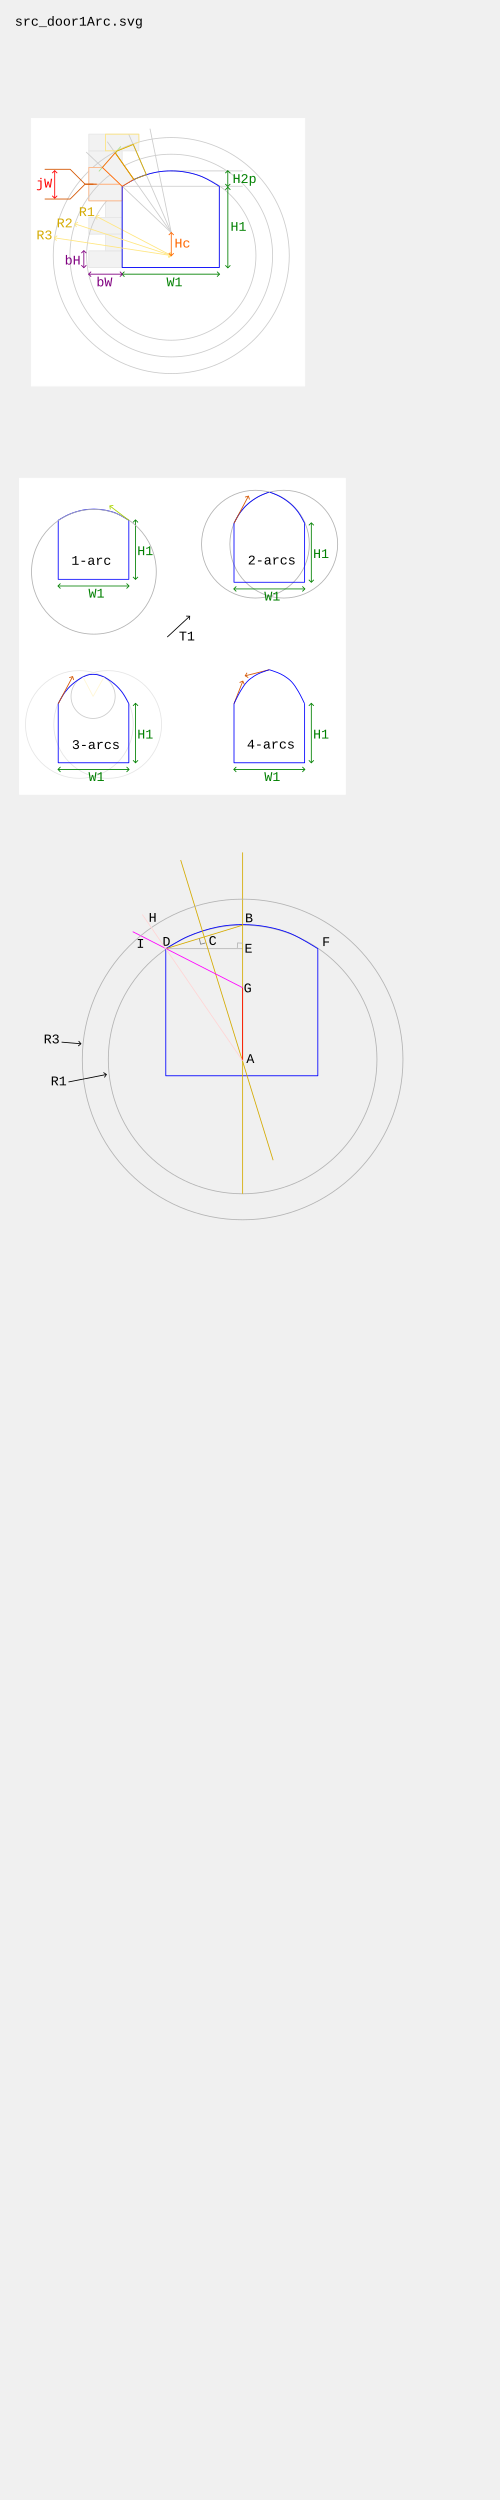
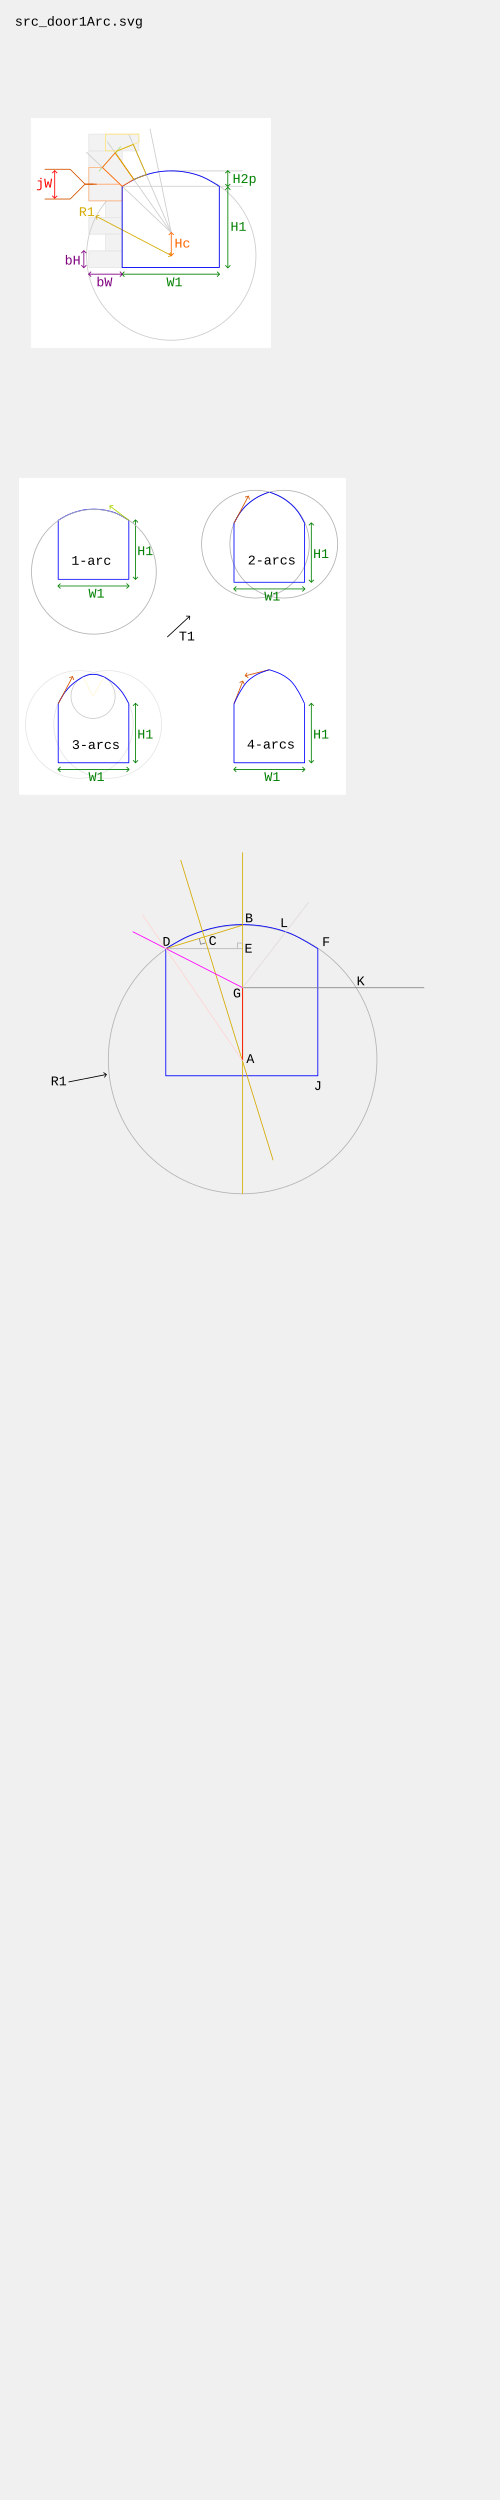
<svg xmlns="http://www.w3.org/2000/svg" width="600" height="3000" viewBox="0 0 158.75 793.75" version="1.1" id="svg1">
  <defs id="defs1">
+     <rect x="224.788" y="1371.253" width="36.038" height="31.083" id="rect29" />
+     <rect x="216.229" y="1327.107" width="36.489" height="28.38" id="rect28" />
+     <rect x="361.733" y="1313.142" width="38.402" height="30.182" id="rect27" />
    <rect x="438.305" y="272.029" width="58.611" height="49.054" id="rect39" />
    <rect x="433.846" y="1483.739" width="37.587" height="37.587" id="rect59" />
    <rect x="547.244" y="1476.731" width="37.587" height="47.78" id="rect58" />
    <rect x="43.958" y="1212.347" width="43.307" height="33.765" id="rect56" />
    <rect x="71.989" y="1154.373" width="43.47" height="31.352" id="rect55" />
    <rect x="55.409" y="1182.053" width="32.434" height="36.939" id="rect54" />
    <rect x="139.648" y="1440.627" width="97.303" height="81.086" id="rect53" />
    <rect x="92.375" y="1069.643" width="33.765" height="34.72" id="rect52" />
    <rect x="108.32" y="1051.486" width="23.872" height="27.713" id="rect49" />
    <rect x="143.978" y="1012.185" width="20.068" height="21.145" id="rect48" />
    <rect x="103.524" y="1012.185" width="25.954" height="23.693" id="rect47" />
    <rect x="151.623" y="1054.034" width="22.935" height="22.616" id="rect38" />
    <rect x="218.515" y="762.574" width="58.611" height="40.773" id="rect22" />
    <rect x="377.146" y="430.023" width="47.462" height="22.616" id="rect37" />
    <rect x="366.179" y="389.251" width="39.636" height="27.076" id="rect36" />
    <rect x="441.791" y="937.208" width="81.664" height="34.472" id="rect34" />
    <rect x="440.791" y="880.963" width="79.51" height="35.104" id="rect33" />
    <rect x="439.666" y="823.938" width="72.527" height="38.702" id="rect32" />
    <rect x="435.612" y="776.173" width="56.76" height="22.524" id="rect31" />
    <rect x="180.641" y="115.322" width="45.498" height="34.236" id="rect25" />
    <rect x="96.853" y="102.709" width="45.949" height="31.984" id="rect24" />
    <rect x="32.885" y="95.952" width="44.147" height="32.434" id="rect23" />
    <rect x="-57.655" y="234.761" width="50.01" height="44.276" id="rect21" />
    <rect x="-75.811" y="210.552" width="36.95" height="30.261" id="rect20" />
    <rect x="-18.475" y="278.4" width="43.321" height="43.002" id="rect19" />
    <rect x="157.038" y="338.285" width="33.446" height="19.749" id="rect18" />
    <marker style="overflow:visible" id="ArrowWide" refX="0" refY="0" orient="auto-start-reverse" markerWidth="1" markerHeight="1" viewBox="0 0 1 1" preserveAspectRatio="xMidYMid">
      <path style="fill:none;stroke:context-stroke;stroke-width:1;stroke-linecap:butt" d="M 3,-3 0,0 3,3" transform="rotate(180,0.125,0)" id="path1" />
    </marker>
    <rect x="19.112" y="26.757" width="198.766" height="56.062" id="rect1" />
    <marker style="overflow:visible" id="ArrowWide-7" refX="0" refY="0" orient="auto-start-reverse" markerWidth="1" markerHeight="1" viewBox="0 0 1 1" preserveAspectRatio="xMidYMid">
      <path style="fill:none;stroke:context-stroke;stroke-width:1;stroke-linecap:butt" d="M 3,-3 0,0 3,3" transform="rotate(180,0.125,0)" id="path1-5" />
    </marker>
    <marker style="overflow:visible" id="ArrowWide-8" refX="0" refY="0" orient="auto-start-reverse" markerWidth="1" markerHeight="1" viewBox="0 0 1 1" preserveAspectRatio="xMidYMid">
      <path style="fill:none;stroke:context-stroke;stroke-width:1;stroke-linecap:butt" d="M 3,-3 0,0 3,3" transform="rotate(180,0.125,0)" id="path1-4" />
    </marker>
    <marker style="overflow:visible" id="ArrowWide-8-2" refX="0" refY="0" orient="auto-start-reverse" markerWidth="1" markerHeight="1" viewBox="0 0 1 1" preserveAspectRatio="xMidYMid">
      <path style="fill:none;stroke:context-stroke;stroke-width:1;stroke-linecap:butt" d="M 3,-3 0,0 3,3" transform="rotate(180,0.125,0)" id="path1-4-0" />
    </marker>
    <marker style="overflow:visible" id="ArrowWide-8-2-4" refX="0" refY="0" orient="auto-start-reverse" markerWidth="1" markerHeight="1" viewBox="0 0 1 1" preserveAspectRatio="xMidYMid">
      <path style="fill:none;stroke:context-stroke;stroke-width:1;stroke-linecap:butt" d="M 3,-3 0,0 3,3" transform="rotate(180,0.125,0)" id="path1-4-0-7" />
    </marker>
    <marker style="overflow:visible" id="ArrowWide-2" refX="0" refY="0" orient="auto-start-reverse" markerWidth="1" markerHeight="1" viewBox="0 0 1 1" preserveAspectRatio="xMidYMid">
      <path style="fill:none;stroke:context-stroke;stroke-width:1;stroke-linecap:butt" d="M 3,-3 0,0 3,3" transform="rotate(180,0.125,0)" id="path1-54" />
    </marker>
    <rect x="157.038" y="338.285" width="33.446" height="19.749" id="rect18-7" />
    <rect x="-18.475" y="278.4" width="43.321" height="43.002" id="rect19-8" />
    <marker style="overflow:visible" id="ArrowWide-6" refX="0" refY="0" orient="auto-start-reverse" markerWidth="1" markerHeight="1" viewBox="0 0 1 1" preserveAspectRatio="xMidYMid">
      <path style="fill:none;stroke:context-stroke;stroke-width:1;stroke-linecap:butt" d="M 3,-3 0,0 3,3" transform="rotate(180,0.125,0)" id="path1-8" />
    </marker>
    <rect x="-18.475" y="278.4" width="43.321" height="43.002" id="rect19-8-8" />
    <marker style="overflow:visible" id="ArrowWide-6-9" refX="0" refY="0" orient="auto-start-reverse" markerWidth="1" markerHeight="1" viewBox="0 0 1 1" preserveAspectRatio="xMidYMid">
      <path style="fill:none;stroke:context-stroke;stroke-width:1;stroke-linecap:butt" d="M 3,-3 0,0 3,3" transform="rotate(180,0.125,0)" id="path1-8-2" />
    </marker>
    <marker style="overflow:visible" id="ArrowWide-2-6" refX="0" refY="0" orient="auto-start-reverse" markerWidth="1" markerHeight="1" viewBox="0 0 1 1" preserveAspectRatio="xMidYMid">
      <path style="fill:none;stroke:context-stroke;stroke-width:1;stroke-linecap:butt" d="M 3,-3 0,0 3,3" transform="rotate(180,0.125,0)" id="path1-54-4" />
    </marker>
    <rect x="157.038" y="338.285" width="33.446" height="19.749" id="rect18-7-5" />
    <rect x="-18.475" y="278.4" width="43.321" height="43.002" id="rect19-8-2" />
    <marker style="overflow:visible" id="ArrowWide-6-6" refX="0" refY="0" orient="auto-start-reverse" markerWidth="1" markerHeight="1" viewBox="0 0 1 1" preserveAspectRatio="xMidYMid">
      <path style="fill:none;stroke:context-stroke;stroke-width:1;stroke-linecap:butt" d="M 3,-3 0,0 3,3" transform="rotate(180,0.125,0)" id="path1-8-1" />
    </marker>
    <marker style="overflow:visible" id="ArrowWide-2-61" refX="0" refY="0" orient="auto-start-reverse" markerWidth="1" markerHeight="1" viewBox="0 0 1 1" preserveAspectRatio="xMidYMid">
      <path style="fill:none;stroke:context-stroke;stroke-width:1;stroke-linecap:butt" d="M 3,-3 0,0 3,3" transform="rotate(180,0.125,0)" id="path1-54-5" />
    </marker>
    <rect x="157.038" y="338.285" width="33.446" height="19.749" id="rect18-7-4" />
    <rect x="-18.475" y="278.4" width="43.321" height="43.002" id="rect19-8-7" />
    <marker style="overflow:visible" id="ArrowWide-6-7" refX="0" refY="0" orient="auto-start-reverse" markerWidth="1" markerHeight="1" viewBox="0 0 1 1" preserveAspectRatio="xMidYMid">
      <path style="fill:none;stroke:context-stroke;stroke-width:1;stroke-linecap:butt" d="M 3,-3 0,0 3,3" transform="rotate(180,0.125,0)" id="path1-8-6" />
    </marker>
    <marker style="overflow:visible" id="ArrowWide-2-3" refX="0" refY="0" orient="auto-start-reverse" markerWidth="1" markerHeight="1" viewBox="0 0 1 1" preserveAspectRatio="xMidYMid">
      <path style="fill:none;stroke:context-stroke;stroke-width:1;stroke-linecap:butt" d="M 3,-3 0,0 3,3" transform="rotate(180,0.125,0)" id="path1-54-6" />
    </marker>
    <rect x="157.038" y="338.285" width="33.446" height="19.749" id="rect18-7-6" />
  </defs>
  <g id="layer1">
    <path style="fill:none;stroke:#b3b3b3;stroke-width:0.265;stroke-linejoin:round" d="M 52.636,301.203 H 77.035" id="path51" />
    <rect style="fill:#ffffff;stroke:#ffffff;stroke-width:0.265;stroke-linejoin:round" id="rect35" width="103.456" height="100.357" x="6.198" y="151.847" />
    <circle style="fill:none;stroke:#e6e6e6;stroke-width:0.265;stroke-linejoin:round" id="path19-1" cx="34.19" cy="230.019" r="17.109" />
    <circle style="fill:none;stroke:#e6e6e6;stroke-width:0.265;stroke-linejoin:round" id="path19-6-2" cx="25.194" cy="230.019" r="17.109" />
    <circle style="fill:none;stroke:#cccccc;stroke-width:0.265;stroke-linejoin:round" id="path25" cx="29.559" cy="221.1" r="7.008" />
-     <rect style="fill:#ffffff;stroke:#ffffff;stroke-width:0.265;stroke-linejoin:round" id="rect26" width="86.808" height="84.953" x="9.945" y="37.589" />
+     <rect style="fill:#ffffff;stroke:#ffffff;stroke-width:0.265;stroke-linejoin:round" id="rect26" width="75.961" height="72.8" x="9.945" y="37.589" />
    <rect style="fill:#f2f2f2;stroke:#e6e6e6;stroke-width:0.265;stroke-linejoin:round" id="rect13-2-8-6" width="10.583" height="5.292" x="33.494" y="42.6" />
    <rect style="fill:#f2f2f2;stroke:#e6e6e6;stroke-width:0.265;stroke-linejoin:round" id="rect13-2-8" width="10.583" height="5.292" x="28.203" y="47.891" />
    <rect style="fill:#f2f2f2;stroke:#e6e6e6;stroke-width:0.265;stroke-linejoin:round" id="rect13-2-2-9" width="10.583" height="5.292" x="28.203" y="53.183" />
    <rect style="fill:#f2f2f2;stroke:#e6e6e6;stroke-width:0.265;stroke-linejoin:round" id="rect13-3-7" width="5.292" height="5.292" x="33.494" y="63.766" />
    <rect style="fill:#f2f2f2;stroke:#e6e6e6;stroke-width:0.265;stroke-linejoin:round" id="rect13-2-2" width="10.583" height="5.292" x="28.203" y="58.475" />
    <rect style="fill:#f2f2f2;stroke:#e6e6e6;stroke-width:0.265;stroke-linejoin:round" id="rect13-2" width="10.583" height="5.292" x="28.203" y="69.058" />
    <rect style="fill:#f2f2f2;stroke:#e6e6e6;stroke-width:0.265;stroke-linejoin:round" id="rect13" width="10.583" height="5.292" x="28.203" y="79.641" />
    <rect style="fill:#f2f2f2;stroke:#e6e6e6;stroke-width:0.265;stroke-linejoin:round" id="rect13-3" width="5.292" height="5.292" x="33.494" y="74.35" />
    <path style="fill:#cccccc;stroke:#cccccc;stroke-width:0.265;stroke-linejoin:round" d="M 54.378,54.255 H 77.049" id="path5" />
    <text xml:space="preserve" transform="matrix(0.2645833,0,0,0.2645833,-0.3371169,-2.696935)" id="text1" style="font-size:16px;line-height:normal;font-family:'Liberation Mono';-inkscape-font-specification:'Liberation Mono';text-decoration-color:#000000;white-space:pre;shape-inside:url(#rect1);display:inline;fill:#000000;stroke-width:1;-inkscape-stroke:none;stop-color:#000000">
-       <tspan x="19.111" y="40.994" id="tspan35">src_door1Arc.svg</tspan>
+       <tspan x="19.111" y="40.994" id="tspan1">src_door1Arc.svg</tspan>
    </text>
    <rect style="fill:#ffffff;stroke:#cccccc;stroke-width:0.265;stroke-linejoin:round" id="rect2" width="30.846" height="25.789" x="38.786" y="59.144" />
    <circle style="fill:none;stroke:#cccccc;stroke-width:0.265;stroke-linejoin:round" id="path2" cx="54.378" cy="81.14" r="26.885" />
    <path style="fill:none;stroke:#008000;stroke-width:0.265;stroke-linejoin:round;marker-start:url(#ArrowWide);marker-end:url(#ArrowWide)" d="M 38.786,87.05 H 69.632" id="path4" />
    <path style="fill:#cccccc;stroke:#cccccc;stroke-width:0.265;stroke-linejoin:round" d="m 68.929,59.144 h 8.12" id="path7" />
-     <path style="fill:#cccccc;stroke:#ffe680;stroke-width:0.265;stroke-linejoin:round;marker-start:url(#ArrowWide);marker-end:url(#ArrowWide)" d="M 54.378,81.14 30.555,68.678" id="path8" />
+     <path style="fill:#cccccc;stroke:#d4aa00;stroke-width:0.265;stroke-linejoin:round;marker-start:url(#ArrowWide);marker-end:url(#ArrowWide)" d="M 54.378,81.14 30.555,68.678" id="path8" />
    <path style="fill:#cccccc;stroke:#cccccc;stroke-width:0.265;stroke-linejoin:round" d="M 54.378,73.892 27.36,48.272" id="path10" />
    <path style="fill:#cccccc;stroke:#cccccc;stroke-width:0.265;stroke-linejoin:round" d="M 54.378,73.892 34.066,44.985" id="path11" />
    <path style="fill:#cccccc;stroke:#cccccc;stroke-width:0.265;stroke-linejoin:round" d="M 54.378,73.892 40.869,42.625" id="path12" />
-     <circle style="fill:none;stroke:#cccccc;stroke-width:0.265;stroke-linejoin:round" id="path2-2" cx="54.378" cy="81.14" r="37.468" />
    <path style="fill:#cccccc;stroke:#cccccc;stroke-width:0.265;stroke-linejoin:round" d="M 54.378,73.892 47.623,40.855" id="path13" />
    <path style="fill:#f2f2f2;stroke:#ffb380;stroke-width:0.265;stroke-linejoin:round" d="M 28.203,63.766 H 38.786 V 59.144 L 38.164,58.475 H 28.203 Z" id="path14" />
    <path style="fill:none;stroke:#0000ff;stroke-width:0.265;stroke-linejoin:round" d="M 38.786,84.933 V 59.144 c 0,0 2.899,-1.803 4.46,-2.476 1.97,-0.849 4.033,-1.518 6.136,-1.944 1.639,-0.333 3.323,-0.468 4.995,-0.468 1.669,-1.45e-4 3.346,0.157 4.986,0.466 1.633,0.308 3.257,0.737 4.791,1.375 1.93,0.801 5.477,3.047 5.477,3.047 v 25.789 z" id="path3" />
    <path style="fill:#f2f2f2;stroke:#ffb380;stroke-width:0.265;stroke-linejoin:round" d="m 28.203,58.475 h 9.962 l -5.645,-5.311 -4.316,0.019 z" id="path15" />
-     <circle style="fill:none;stroke:#cccccc;stroke-width:0.265;stroke-linejoin:round" id="path2-2-1" cx="54.378" cy="81.14" r="32.177" />
    <path style="fill:#cccccc;stroke:#008000;stroke-width:0.265;stroke-linejoin:round;marker-start:url(#ArrowWide);marker-end:url(#ArrowWide)" d="M 72.343,59.522 V 84.976" id="path6" />
-     <path style="fill:#f2f2f2;stroke:#ffe680;stroke-width:0.265;stroke-linejoin:round;marker-start:url(#ArrowWide);marker-end:url(#ArrowWide)" d="M 54.378,81.14 23.81,71.093" id="path17" />
-     <path style="fill:#f2f2f2;stroke:#ffe680;stroke-width:0.265;stroke-linejoin:round;marker-start:url(#ArrowWide);marker-end:url(#ArrowWide)" d="M 54.378,81.14 17.334,75.513" id="path18" />
    <path style="fill:#ff6600;stroke:#ff6600;stroke-width:0.265;stroke-linejoin:round;marker-start:url(#ArrowWide);marker-end:url(#ArrowWide)" d="M 54.378,81.14 V 73.892" id="path9" />
    <text xml:space="preserve" transform="matrix(0.2645833,0,0,0.2645833,11.31096,-2.380268)" id="text18" style="font-size:16px;line-height:normal;font-family:'Liberation Mono';-inkscape-font-specification:'Liberation Mono';text-decoration-color:#000000;white-space:pre;shape-inside:url(#rect18);display:inline;fill:#008000;stroke-width:1;-inkscape-stroke:none;stop-color:#000000">
-       <tspan x="157.039" y="352.522" id="tspan36">W1</tspan>
+       <tspan x="157.039" y="352.522" id="tspan2">W1</tspan>
    </text>
    <text xml:space="preserve" transform="matrix(0.2645833,0,0,0.2645833,78.06011,-4.140446)" id="text19" style="font-size:16px;line-height:normal;font-family:'Liberation Mono';-inkscape-font-specification:'Liberation Mono';text-decoration-color:#000000;white-space:pre;shape-inside:url(#rect19);display:inline;fill:#008000;stroke-width:1;-inkscape-stroke:none;stop-color:#000000">
-       <tspan x="-18.475" y="292.637" id="tspan37">H1</tspan>
+       <tspan x="-18.475" y="292.637" id="tspan3">H1</tspan>
    </text>
    <path style="fill:#cccccc;stroke:#008000;stroke-width:0.265;stroke-linejoin:round;marker-start:url(#ArrowWide-6);marker-end:url(#ArrowWide-6)" d="m 43.017,165.131 v 18.755" id="path6-3" />
    <text xml:space="preserve" transform="matrix(0.2645833,0,0,0.2645833,-13.45247,96.46131)" id="text18-1" style="font-size:16px;line-height:normal;font-family:'Liberation Mono';-inkscape-font-specification:'Liberation Mono';text-decoration-color:#000000;white-space:pre;shape-inside:url(#rect18-7);display:inline;fill:#008000;stroke-width:1;-inkscape-stroke:none;stop-color:#000000">
-       <tspan x="157.039" y="352.522" id="tspan38">W1</tspan>
+       <tspan x="157.039" y="352.522" id="tspan4">W1</tspan>
    </text>
    <text xml:space="preserve" transform="matrix(0.2645833,0,0,0.2645833,48.45795,98.81856)" id="text19-9" style="font-size:16px;line-height:normal;font-family:'Liberation Mono';-inkscape-font-specification:'Liberation Mono';text-decoration-color:#000000;white-space:pre;shape-inside:url(#rect19-8);display:inline;fill:#008000;stroke-width:1;-inkscape-stroke:none;stop-color:#000000">
-       <tspan x="-18.475" y="292.637" id="tspan40">H1</tspan>
+       <tspan x="-18.475" y="292.637" id="tspan5">H1</tspan>
    </text>
    <text xml:space="preserve" transform="matrix(0.2645833,0,0,0.2645833,93.89903,-1.368917)" id="text20" style="font-size:16px;line-height:normal;font-family:'Liberation Mono';-inkscape-font-specification:'Liberation Mono';text-decoration-color:#000000;white-space:pre;shape-inside:url(#rect20);display:inline;fill:#008000;stroke-width:1;-inkscape-stroke:none;stop-color:#000000">
-       <tspan x="-75.811" y="224.789" id="tspan41">H2p</tspan>
+       <tspan x="-75.811" y="224.789" id="tspan6">H2p</tspan>
    </text>
    <path style="fill:#cccccc;stroke:#008000;stroke-width:0.265;stroke-linejoin:round;marker-start:url(#ArrowWide-7);marker-end:url(#ArrowWide-7)" d="m 72.324,54.255 v 4.888" id="path6-6" />
    <text xml:space="preserve" transform="matrix(0.2645833,0,0,0.2645833,70.64354,12.70571)" id="text21" style="font-size:16px;line-height:normal;font-family:'Liberation Mono';-inkscape-font-specification:'Liberation Mono';text-decoration-color:#000000;white-space:pre;shape-inside:url(#rect21);display:inline;fill:#ff6600;stroke-width:1;-inkscape-stroke:none;stop-color:#000000">
-       <tspan x="-57.654" y="248.998" id="tspan42">Hc</tspan>
+       <tspan x="-57.654" y="248.998" id="tspan7">Hc</tspan>
    </text>
    <path style="fill:#ff6600;stroke:#aade87;stroke-width:0.265;stroke-linejoin:round" d="m 31.387,54.415 6.992,-7.932" id="path21" />
    <path style="fill:#f2f2f2;stroke:#ff6600;stroke-width:0.265;stroke-linejoin:round" d="m 32.519,53.164 6.267,5.98 3.681,-2.201 -5.905,-8.409 z" id="path16" />
    <rect style="fill:#f2f2f2;stroke:#e6e6e6;stroke-width:0.265;stroke-linejoin:round" id="rect13-3-3" width="5.292" height="5.292" x="28.203" y="42.6" />
    <path style="fill:none;stroke:#ffe680;stroke-width:0.265;stroke-linejoin:round" d="m 33.494,42.6 v 5.292 h 3.693 l 6.943,-2.778 -0.052,-2.513 z" id="path22" />
    <path style="fill:none;stroke:#d4aa00;stroke-width:0.265;stroke-linejoin:round" d="m 42.312,45.858 -5.155,2.086 -0.507,0.626 5.84,8.403 3.993,-1.52 z" id="path23" />
    <text xml:space="preserve" transform="matrix(0.2645833,0,0,0.2645833,16.32887,39.4515)" id="text23" style="font-size:16px;line-height:normal;font-family:'Liberation Mono';-inkscape-font-specification:'Liberation Mono';text-decoration-color:#000000;white-space:pre;shape-inside:url(#rect23);display:inline;fill:#d4aa00;stroke-width:1;-inkscape-stroke:none;stop-color:#000000">
-       <tspan x="32.885" y="110.188" id="tspan43">R1</tspan>
-     </text>
-     <text xml:space="preserve" transform="matrix(0.2645833,0,0,0.2645833,-7.628085,41.23933)" id="text24" style="font-size:16px;line-height:normal;font-family:'Liberation Mono';-inkscape-font-specification:'Liberation Mono';text-decoration-color:#000000;white-space:pre;shape-inside:url(#rect24);display:inline;fill:#d4aa00;stroke-width:1;-inkscape-stroke:none;stop-color:#000000">
-       <tspan x="96.854" y="116.945" id="tspan44">R2</tspan>
-     </text>
-     <text xml:space="preserve" transform="matrix(0.2645833,0,0,0.2645833,-36.2334,41.71609)" id="text25" style="font-size:16px;line-height:normal;font-family:'Liberation Mono';-inkscape-font-specification:'Liberation Mono';text-decoration-color:#000000;white-space:pre;shape-inside:url(#rect25);display:inline;fill:#d4aa00;stroke-width:1;-inkscape-stroke:none;stop-color:#000000">
-       <tspan x="180.641" y="129.559" id="tspan45">R3</tspan>
+       <tspan x="32.885" y="110.188" id="tspan8">R1</tspan>
    </text>
    <path style="fill:none;stroke:#0000ff;stroke-width:0.265;stroke-linejoin:round" d="m 18.483,183.94 v -18.743 c 0,0 2.107,-1.31 3.242,-1.799 1.432,-0.617 2.931,-1.103 4.459,-1.413 1.191,-0.242 2.415,-0.34 3.631,-0.34 1.213,-1.1e-4 2.432,0.114 3.624,0.339 1.187,0.224 2.367,0.536 3.482,0.999 1.402,0.582 3.981,2.215 3.981,2.215 v 18.743 z" id="path3-5" />
    <circle style="fill:none;stroke:#b3b3b3;stroke-width:0.265;stroke-linejoin:round" id="path19" cx="90.094" cy="172.772" r="17.109" />
    <circle style="fill:none;stroke:#b3b3b3;stroke-width:0.265;stroke-linejoin:round" id="path19-7" cx="29.814" cy="181.535" r="19.806" />
    <circle style="fill:none;stroke:#b3b3b3;stroke-width:0.265;stroke-linejoin:round" id="path19-6" cx="81.099" cy="172.772" r="17.109" />
    <path style="fill:none;stroke:#0000ff;stroke-width:0.265;stroke-linejoin:round" d="m 85.372,156.254 c 0,0 -2.204,0.806 -3.228,1.37 -1.216,0.67 -2.381,1.456 -3.426,2.371 -0.902,0.79 -1.713,1.693 -2.42,2.661 -0.788,1.078 -2.003,3.47 -2.003,3.47" id="path24" />
    <path style="fill:none;stroke:#0000ff;stroke-width:0.265;stroke-linejoin:round" d="m 85.636,156.254 c 0,0 2.204,0.806 3.228,1.37 1.216,0.67 2.381,1.456 3.426,2.371 0.902,0.79 1.713,1.693 2.42,2.661 0.788,1.078 2.003,3.47 2.003,3.47" id="path24-6" />
    <path style="fill:none;stroke:#0000ff;stroke-width:0.265;stroke-linejoin:round" d="m 96.713,166.124 v 18.743 H 74.295 v -18.743" id="path3-5-2" />
    <path style="fill:none;stroke:#0000ff;stroke-width:0.265;stroke-linejoin:round" d="m 26.331,214.933 c -1.216,0.67 -2.381,1.456 -3.426,2.371 -0.902,0.79 -1.713,1.693 -2.42,2.661 -0.788,1.078 -2.003,3.47 -2.003,3.47" id="path24-9" />
    <path style="fill:none;stroke:#0000ff;stroke-width:0.265;stroke-linejoin:round" d="m 33.052,214.933 c 0.284,0.156 0.565,0.319 0.842,0.488 0.911,0.556 1.782,1.181 2.583,1.883 0.902,0.79 1.713,1.693 2.42,2.661 0.788,1.078 2.003,3.47 2.003,3.47" id="path24-6-2" />
    <path style="fill:none;stroke:#0000ff;stroke-width:0.265;stroke-linejoin:round" d="m 40.901,223.434 v 18.743 h -22.418 v -18.743" id="path3-5-2-0" />
    <path style="fill:none;stroke:#0000ff;stroke-width:0.265;stroke-linejoin:round" d="m 26.331,214.933 c 0,0 1.246,-0.563 1.908,-0.715 0.431,-0.099 0.878,-0.128 1.32,-0.125 0.493,0.003 0.989,0.05 1.471,0.156 0.695,0.153 2.022,0.685 2.022,0.685" id="path26" />
    <path style="fill:none;stroke:#fff6d5;stroke-width:0.265;stroke-linejoin:round" d="m 26.331,214.933 3.228,6.167 3.493,-6.167" id="path27" />
    <path style="fill:none;stroke:#0000ff;stroke-width:0.265;stroke-linejoin:round" d="m 96.713,223.434 v 18.743 H 74.295 v -18.743" id="path3-5-2-9" />
    <path style="fill:none;stroke:#aad400;stroke-width:0.265;stroke-linejoin:round;marker-end:url(#ArrowWide)" d="m 40.901,165.197 -5.978,-4.531" id="path28" />
    <path style="fill:none;stroke:#d45500;stroke-width:0.265;stroke-linejoin:round;marker-end:url(#ArrowWide)" d="m 74.295,166.124 4.549,-8.557" id="path29" />
    <path style="fill:none;stroke:#d45500;stroke-width:0.265;stroke-linejoin:round;marker-end:url(#ArrowWide-8)" d="m 18.482,223.434 4.549,-8.557" id="path29-0" />
    <path style="fill:none;stroke:#d45500;stroke-width:0.265;stroke-linejoin:round;marker-end:url(#ArrowWide-8-2)" d="m 74.295,223.434 2.779,-7.124" id="path29-0-1" />
    <path style="fill:none;stroke:#d45500;stroke-width:0.265;stroke-linejoin:round;marker-end:url(#ArrowWide-8-2-4)" d="m 85.504,212.636 -7.583,1.915" id="path29-0-1-5" />
    <path style="fill:none;stroke:#0000ff;stroke-width:0.265;stroke-linejoin:round" d="m 74.295,223.434 c 0,0 1.229,-2.641 1.978,-3.887 0.655,-1.089 1.317,-2.196 2.191,-3.118 0.688,-0.726 1.515,-1.319 2.36,-1.854 0.637,-0.403 1.328,-0.718 2.023,-1.011 0.864,-0.365 2.657,-0.927 2.657,-0.927" id="path31" />
    <path style="fill:none;stroke:#0000ff;stroke-width:0.265;stroke-linejoin:round" d="m 96.713,223.434 c 0,0 -1.229,-2.641 -1.978,-3.887 -0.655,-1.089 -1.317,-2.196 -2.191,-3.118 -0.688,-0.726 -1.515,-1.319 -2.36,-1.854 -0.637,-0.403 -1.328,-0.718 -2.023,-1.011 -0.864,-0.365 -2.657,-0.927 -2.657,-0.927" id="path31-7" />
    <path style="fill:none;stroke:#008000;stroke-width:0.265;stroke-linejoin:round;marker-start:url(#ArrowWide-2);marker-end:url(#ArrowWide-2)" d="M 18.47,186.057 H 40.901" id="path4-4" />
    <path style="fill:#cccccc;stroke:#008000;stroke-width:0.265;stroke-linejoin:round;marker-start:url(#ArrowWide-6-9);marker-end:url(#ArrowWide-6-9)" d="m 98.843,166.058 v 18.755" id="path6-3-4" />
    <text xml:space="preserve" transform="matrix(0.2645833,0,0,0.2645833,42.37275,97.38837)" id="text18-1-8" style="font-size:16px;line-height:normal;font-family:'Liberation Mono';-inkscape-font-specification:'Liberation Mono';text-decoration-color:#000000;white-space:pre;shape-inside:url(#rect18-7-5);display:inline;fill:#008000;stroke-width:1;-inkscape-stroke:none;stop-color:#000000">
-       <tspan x="157.039" y="352.522" id="tspan46">W1</tspan>
+       <tspan x="157.039" y="352.522" id="tspan9">W1</tspan>
    </text>
    <text xml:space="preserve" transform="matrix(0.2645833,0,0,0.2645833,104.2832,99.74561)" id="text19-9-1" style="font-size:16px;line-height:normal;font-family:'Liberation Mono';-inkscape-font-specification:'Liberation Mono';text-decoration-color:#000000;white-space:pre;shape-inside:url(#rect19-8-8);display:inline;fill:#008000;stroke-width:1;-inkscape-stroke:none;stop-color:#000000">
-       <tspan x="-18.475" y="292.637" id="tspan47">H1</tspan>
+       <tspan x="-18.475" y="292.637" id="tspan10">H1</tspan>
    </text>
    <path style="fill:none;stroke:#008000;stroke-width:0.265;stroke-linejoin:round;marker-start:url(#ArrowWide-2-6);marker-end:url(#ArrowWide-2-6)" d="M 74.295,186.984 H 96.726" id="path4-4-2" />
    <path style="fill:#cccccc;stroke:#008000;stroke-width:0.265;stroke-linejoin:round;marker-start:url(#ArrowWide-6-6);marker-end:url(#ArrowWide-6-6)" d="m 43.03,223.368 v 18.755" id="path6-3-0" />
    <text xml:space="preserve" transform="matrix(0.2645833,0,0,0.2645833,-13.4395,154.6983)" id="text18-1-9" style="font-size:16px;line-height:normal;font-family:'Liberation Mono';-inkscape-font-specification:'Liberation Mono';text-decoration-color:#000000;white-space:pre;shape-inside:url(#rect18-7-4);display:inline;fill:#008000;stroke-width:1;-inkscape-stroke:none;stop-color:#000000">
-       <tspan x="157.039" y="352.522" id="tspan48">W1</tspan>
+       <tspan x="157.039" y="352.522" id="tspan11">W1</tspan>
    </text>
    <text xml:space="preserve" transform="matrix(0.2645833,0,0,0.2645833,48.47092,157.0555)" id="text19-9-7" style="font-size:16px;line-height:normal;font-family:'Liberation Mono';-inkscape-font-specification:'Liberation Mono';text-decoration-color:#000000;white-space:pre;shape-inside:url(#rect19-8-2);display:inline;fill:#008000;stroke-width:1;-inkscape-stroke:none;stop-color:#000000">
-       <tspan x="-18.475" y="292.637" id="tspan49">H1</tspan>
+       <tspan x="-18.475" y="292.637" id="tspan12">H1</tspan>
    </text>
    <path style="fill:none;stroke:#008000;stroke-width:0.265;stroke-linejoin:round;marker-start:url(#ArrowWide-2-61);marker-end:url(#ArrowWide-2-61)" d="M 18.482,244.294 H 40.914" id="path4-4-1" />
    <path style="fill:#cccccc;stroke:#008000;stroke-width:0.265;stroke-linejoin:round;marker-start:url(#ArrowWide-6-7);marker-end:url(#ArrowWide-6-7)" d="m 98.843,223.368 v 18.755" id="path6-3-9" />
    <text xml:space="preserve" transform="matrix(0.2645833,0,0,0.2645833,42.37275,154.6983)" id="text18-1-4" style="font-size:16px;line-height:normal;font-family:'Liberation Mono';-inkscape-font-specification:'Liberation Mono';text-decoration-color:#000000;white-space:pre;shape-inside:url(#rect18-7-6);display:inline;fill:#008000;stroke-width:1;-inkscape-stroke:none;stop-color:#000000">
-       <tspan x="157.039" y="352.522" id="tspan50">W1</tspan>
+       <tspan x="157.039" y="352.522" id="tspan13">W1</tspan>
    </text>
    <text xml:space="preserve" transform="matrix(0.2645833,0,0,0.2645833,104.2832,157.0555)" id="text19-9-12" style="font-size:16px;line-height:normal;font-family:'Liberation Mono';-inkscape-font-specification:'Liberation Mono';text-decoration-color:#000000;white-space:pre;shape-inside:url(#rect19-8-7);display:inline;fill:#008000;stroke-width:1;-inkscape-stroke:none;stop-color:#000000">
-       <tspan x="-18.475" y="292.637" id="tspan51">H1</tspan>
+       <tspan x="-18.475" y="292.637" id="tspan14">H1</tspan>
    </text>
    <path style="fill:none;stroke:#008000;stroke-width:0.265;stroke-linejoin:round;marker-start:url(#ArrowWide-2-3);marker-end:url(#ArrowWide-2-3)" d="M 74.295,244.294 H 96.726" id="path4-4-3" />
    <text xml:space="preserve" transform="matrix(0.2645833,0,0,0.2645833,-92.60972,-29.79721)" id="text31" style="font-size:16px;line-height:normal;font-family:'Liberation Mono';-inkscape-font-specification:'Liberation Mono';text-decoration-color:#000000;white-space:pre;shape-inside:url(#rect31);display:inline;fill:#000000;stroke-width:1;-inkscape-stroke:none;stop-color:#000000">
-       <tspan x="435.611" y="790.408" id="tspan52">1-arc</tspan>
+       <tspan x="435.611" y="790.408" id="tspan15">1-arc</tspan>
    </text>
    <text xml:space="preserve" transform="matrix(0.2645833,0,0,0.2645833,-37.66367,-42.55041)" id="text32" style="font-size:16px;line-height:normal;font-family:'Liberation Mono';-inkscape-font-specification:'Liberation Mono';text-decoration-color:#000000;white-space:pre;shape-inside:url(#rect32);display:inline;fill:#000000;stroke-width:1;-inkscape-stroke:none;stop-color:#000000">
-       <tspan x="439.666" y="838.174" id="tspan53">2-arcs</tspan>
+       <tspan x="439.666" y="838.174" id="tspan16">2-arcs</tspan>
    </text>
    <text xml:space="preserve" transform="matrix(0.2645833,0,0,0.2645833,-93.80161,0.9535106)" id="text33" style="font-size:16px;line-height:normal;font-family:'Liberation Mono';-inkscape-font-specification:'Liberation Mono';text-decoration-color:#000000;white-space:pre;shape-inside:url(#rect33);display:inline;fill:#000000;stroke-width:1;-inkscape-stroke:none;stop-color:#000000">
-       <tspan x="440.791" y="895.199" id="tspan54">3-arcs</tspan>
+       <tspan x="440.791" y="895.199" id="tspan17">3-arcs</tspan>
    </text>
    <text xml:space="preserve" transform="matrix(0.2645833,0,0,0.2645833,-38.49799,-14.06428)" id="text34" style="font-size:16px;line-height:normal;font-family:'Liberation Mono';-inkscape-font-specification:'Liberation Mono';text-decoration-color:#000000;white-space:pre;shape-inside:url(#rect34);display:inline;fill:#000000;stroke-width:1;-inkscape-stroke:none;stop-color:#000000">
-       <tspan x="441.791" y="951.443" id="tspan55">4-arcs</tspan>
+       <tspan x="441.791" y="951.443" id="tspan18">4-arcs</tspan>
    </text>
    <path style="fill:#ffffff;stroke:#800080;stroke-width:0.265;stroke-linejoin:round;marker-start:url(#ArrowWide);marker-end:url(#ArrowWide)" d="m 26.615,79.641 v 5.292" id="path35" />
    <path style="fill:#ffffff;stroke:#800080;stroke-width:0.265;stroke-linejoin:round;marker-start:url(#ArrowWide);marker-end:url(#ArrowWide)" d="M 28.203,87.05 H 38.786" id="path36" />
    <text xml:space="preserve" transform="matrix(0.2645833,0,0,0.2645833,-76.35698,-22.75539)" id="text36" style="font-size:16px;line-height:normal;font-family:'Liberation Mono';-inkscape-font-specification:'Liberation Mono';text-decoration-color:#000000;white-space:pre;shape-inside:url(#rect36);display:inline;fill:#800080;stroke-width:1;-inkscape-stroke:none;stop-color:#000000">
-       <tspan x="366.18" y="403.486" id="tspan56">bH</tspan>
+       <tspan x="366.18" y="403.486" id="tspan19">bH</tspan>
    </text>
    <text xml:space="preserve" transform="matrix(0.2645833,0,0,0.2645833,-69.19325,-26.63224)" id="text37" style="font-size:16px;line-height:normal;font-family:'Liberation Mono';-inkscape-font-specification:'Liberation Mono';text-decoration-color:#000000;white-space:pre;shape-inside:url(#rect37);display:inline;fill:#800080;stroke-width:1;-inkscape-stroke:none;stop-color:#000000">
-       <tspan x="377.146" y="444.26" id="tspan57">bW</tspan>
+       <tspan x="377.146" y="444.26" id="tspan20">bW</tspan>
    </text>
    <path style="fill:#800080;stroke:#000000;stroke-width:0.265;stroke-linejoin:round;stroke-dasharray:none;marker-end:url(#ArrowWide)" d="m 53.096,202.27 7.079,-6.574" id="path20" />
    <text xml:space="preserve" transform="matrix(0.2645833,0,0,0.2645833,-1.011351,-2.19126)" id="text22" style="font-size:16px;line-height:normal;font-family:'Liberation Mono';-inkscape-font-specification:'Liberation Mono';text-decoration-color:#000000;white-space:pre;shape-inside:url(#rect22);display:inline;fill:#000000;stroke-width:1;-inkscape-stroke:none;stop-color:#000000">
-       <tspan x="218.516" y="776.811" id="tspan58">T1</tspan>
+       <tspan x="218.516" y="776.811" id="tspan21">T1</tspan>
    </text>
    <ellipse style="fill:none;stroke:#b3b3b3;stroke-width:0.265;stroke-linejoin:round" id="path19-7-3" cx="77.035" cy="336.381" rx="42.645" ry="42.645" />
    <path style="fill:none;stroke:#0000ff;stroke-width:0.265;stroke-linejoin:round" d="m 52.636,341.56 v -40.357 c 0,0 4.536,-2.821 6.98,-3.874 3.083,-1.328 6.311,-2.375 9.602,-3.043 2.565,-0.52 5.2,-0.732 7.817,-0.733 2.612,-2.4e-4 5.236,0.246 7.803,0.73 2.555,0.482 5.096,1.154 7.498,2.151 3.019,1.254 8.571,4.768 8.571,4.768 v 40.357 z" id="path3-5-5" />
    <path style="fill:#800080;stroke:#d4aa00;stroke-width:0.265;stroke-linejoin:round" d="m 77.035,293.736 -24.399,7.468" id="path30" />
    <path style="fill:#800080;stroke:#d4aa00;stroke-width:0.265;stroke-linejoin:round" d="M 64.836,297.469 57.368,273.07" id="path30-9" />
    <path style="fill:#800080;stroke:#d4aa00;stroke-width:0.265;stroke-linejoin:round" d="M 86.716,368.37 64.836,297.469" id="path30-9-0" />
    <path style="fill:#800080;stroke:#d4aa00;stroke-width:0.265;stroke-linejoin:round" d="M 77.035,270.642 V 379.025" id="path32" />
    <text xml:space="preserve" transform="matrix(0.2645833,0,0,0.2645833,11.46198,17.64966)" id="text35" style="font-size:16px;line-height:normal;font-family:'Liberation Mono';-inkscape-font-specification:'Liberation Mono';text-decoration-color:#000000;white-space:pre;shape-inside:url(#rect38);display:inline;fill:#000000;stroke-width:1;-inkscape-stroke:none;stop-color:#000000">
-       <tspan x="151.623" y="1068.272" id="tspan59">D</tspan>
+       <tspan x="151.623" y="1068.272" id="tspan22">D</tspan>
    </text>
    <text xml:space="preserve" transform="matrix(0.2645833,0,0,0.2645833,50.82038,65.92307)" id="text47" style="font-size:16px;line-height:normal;font-family:'Liberation Mono';-inkscape-font-specification:'Liberation Mono';text-decoration-color:#000000;white-space:pre;shape-inside:url(#rect47);display:inline;fill:#000000;stroke-width:1;-inkscape-stroke:none;stop-color:#000000">
-       <tspan x="103.523" y="1026.422" id="tspan60">A</tspan>
+       <tspan x="103.523" y="1026.422" id="tspan23">A</tspan>
    </text>
    <text xml:space="preserve" transform="matrix(0.2645833,0,0,0.2645833,39.69552,21.25507)" id="text48" style="font-size:16px;line-height:normal;font-family:'Liberation Mono';-inkscape-font-specification:'Liberation Mono';text-decoration-color:#000000;white-space:pre;shape-inside:url(#rect48);display:inline;fill:#000000;stroke-width:1;-inkscape-stroke:none;stop-color:#000000">
-       <tspan x="143.979" y="1026.422" id="tspan61">B</tspan>
+       <tspan x="143.979" y="1026.422" id="tspan24">B</tspan>
    </text>
    <text xml:space="preserve" transform="matrix(0.2645833,0,0,0.2645833,37.58854,18.05246)" id="text49" style="font-size:16px;line-height:normal;font-family:'Liberation Mono';-inkscape-font-specification:'Liberation Mono';text-decoration-color:#000000;white-space:pre;shape-inside:url(#rect49);display:inline;fill:#000000;stroke-width:1;-inkscape-stroke:none;stop-color:#000000">
-       <tspan x="108.32" y="1065.723" id="tspan62">C</tspan>
+       <tspan x="108.32" y="1065.723" id="tspan25">C</tspan>
    </text>
    <path style="fill:none;stroke:#808080;stroke-width:0.265;stroke-linejoin:round" d="m 63.294,298.028 0.421,1.77 1.517,-0.421" id="path50" />
    <path style="fill:none;stroke:#b3b3b3;stroke-width:0.265;stroke-linejoin:round" d="m 75.346,300.978 0.084,-1.601 1.601,0.084" id="path52" />
    <text xml:space="preserve" transform="matrix(0.2645833,0,0,0.2645833,53.18019,15.69264)" id="text52" style="font-size:16px;line-height:normal;font-family:'Liberation Mono';-inkscape-font-specification:'Liberation Mono';text-decoration-color:#000000;white-space:pre;shape-inside:url(#rect52);display:inline;fill:#000000;stroke-width:1;-inkscape-stroke:none;stop-color:#000000">
-       <tspan x="92.375" y="1083.879" id="tspan63">E</tspan>
+       <tspan x="92.375" y="1083.879" id="tspan26">E</tspan>
    </text>
    <text xml:space="preserve" transform="matrix(0.2645833,0,0,0.2645833,65.31548,-84.56312)" id="text53" style="font-size:16px;line-height:normal;font-family:'Liberation Mono';-inkscape-font-specification:'Liberation Mono';text-decoration-color:#000000;white-space:pre;shape-inside:url(#rect53);display:inline;fill:#000000;stroke-width:1;-inkscape-stroke:none;stop-color:#000000">
-       <tspan x="139.648" y="1454.863" id="tspan64">F</tspan>
+       <tspan x="139.648" y="1454.863" id="tspan30">F</tspan>
    </text>
    <path style="fill:none;stroke:#ff0000;stroke-width:0.265;stroke-linejoin:round" d="M 77.035,336.797 V 313.62" id="path53" />
-     <text xml:space="preserve" transform="matrix(0.2645833,0,0,0.2645833,62.70769,-1.459787)" id="text54" style="font-size:16px;line-height:normal;font-family:'Liberation Mono';-inkscape-font-specification:'Liberation Mono';text-decoration-color:#000000;white-space:pre;shape-inside:url(#rect54);display:inline;fill:#000000;stroke-width:1;-inkscape-stroke:none;stop-color:#000000">
-       <tspan x="55.408" y="1196.289" id="tspan65">G</tspan>
+     <text xml:space="preserve" transform="matrix(0.2645833,0,0,0.2645833,59.29666,0.1527707)" id="text54" style="font-size:16px;line-height:normal;font-family:'Liberation Mono';-inkscape-font-specification:'Liberation Mono';text-decoration-color:#000000;white-space:pre;shape-inside:url(#rect54);display:inline;fill:#000000;stroke-width:1;-inkscape-stroke:none;stop-color:#000000">
+       <tspan x="55.408" y="1196.289" id="tspan31">G</tspan>
    </text>
    <path style="fill:none;stroke:#ff00ff;stroke-width:0.265;stroke-linejoin:round" d="M 77.046,313.605 42.137,295.806" id="path54" />
-     <ellipse style="fill:none;stroke:#b3b3b3;stroke-width:0.265;stroke-linejoin:round" id="path19-7-3-0" cx="77.035" cy="336.381" rx="50.905" ry="50.904" />
    <text xml:space="preserve" transform="matrix(0.2645833,0,0,0.2645833,-2.939355,35.39728)" id="text55" style="font-size:16px;line-height:normal;font-family:'Liberation Mono';-inkscape-font-specification:'Liberation Mono';text-decoration-color:#000000;white-space:pre;shape-inside:url(#rect55);display:inline;fill:#000000;stroke-width:1;-inkscape-stroke:none;stop-color:#000000">
-       <tspan x="71.988" y="1168.61" id="tspan66">R1</tspan>
-     </text>
-     <text xml:space="preserve" transform="matrix(0.2645833,0,0,0.2645833,2.238623,6.742338)" id="text56" style="font-size:16px;line-height:normal;font-family:'Liberation Mono';-inkscape-font-specification:'Liberation Mono';text-decoration-color:#000000;white-space:pre;shape-inside:url(#rect56);display:inline;fill:#000000;stroke-width:1;-inkscape-stroke:none;stop-color:#000000">
-       <tspan x="43.957" y="1226.584" id="tspan67">R3</tspan>
-     </text>
-     <path style="fill:none;stroke:#000000;stroke-width:0.265;stroke-linejoin:round;marker-end:url(#ArrowWide)" d="m 19.553,330.88 6.068,0.506" id="path56" />
+       <tspan x="71.988" y="1168.61" id="tspan32">R1</tspan>
+     </text>
    <path style="fill:none;stroke:#000000;stroke-width:0.265;stroke-linejoin:round;marker-end:url(#ArrowWide)" d="m 21.744,343.522 11.968,-2.36" id="path57" />
    <path style="fill:none;stroke:#ffd5d5;stroke-width:0.265;stroke-linejoin:round" d="M 77.03,336.801 45.174,290.356" id="path58" />
-     <text xml:space="preserve" transform="matrix(0.2645833,0,0,0.2645833,-97.59535,-101.8093)" id="text58" style="font-size:16px;line-height:normal;font-family:'Liberation Mono';-inkscape-font-specification:'Liberation Mono';text-decoration-color:#000000;white-space:pre;shape-inside:url(#rect58);display:inline;fill:#000000;stroke-width:1;-inkscape-stroke:none;stop-color:#000000">
-       <tspan x="547.244" y="1490.967" id="tspan68">H</tspan>
-     </text>
-     <text xml:space="preserve" transform="matrix(0.2645833,0,0,0.2645833,-71.46879,-95.40409)" id="text59" style="font-size:16px;line-height:normal;font-family:'Liberation Mono';-inkscape-font-specification:'Liberation Mono';text-decoration-color:#000000;white-space:pre;shape-inside:url(#rect59);display:inline;fill:#000000;stroke-width:1;-inkscape-stroke:none;stop-color:#000000">
-       <tspan x="433.846" y="1497.975" id="tspan69">I</tspan>
-     </text>
    <path style="fill:none;stroke:#d45500;stroke-width:0.265;stroke-linejoin:round" d="m 14.193,53.755 h 8.091 l 4.72,4.72 h 3.712" id="path34" />
    <path style="fill:none;stroke:#d45500;stroke-width:0.265;stroke-linejoin:round" d="m 14.193,63.194 h 8.091 l 4.72,-4.72 h 2.654" id="path34-3" />
    <path style="fill:none;stroke:#ff0000;stroke-width:0.265;stroke-linejoin:round;stroke-dasharray:none;marker-start:url(#ArrowWide);marker-end:url(#ArrowWide)" d="m 17.368,54.239 v 8.64" id="path37" />
-     <text xml:space="preserve" transform="matrix(0.2645833,0,0,0.2645833,-104.4994,-16.19672)" id="text38" style="font-size:16px;line-height:normal;font-family:'Liberation Mono';-inkscape-font-specification:'Liberation Mono';text-decoration-color:#000000;white-space:pre;shape-inside:url(#rect39);fill:#ff0000;stroke-width:1;-inkscape-stroke:none;stop-color:#000000">
-       <tspan x="438.305" y="286.266" id="tspan70">jW</tspan>
+     <text xml:space="preserve" transform="matrix(0.2645833,0,0,0.2645833,-104.4994,-16.19672)" id="text38" style="font-size:16px;line-height:normal;font-family:'Liberation Mono';-inkscape-font-specification:'Liberation Mono';text-decoration-color:#000000;white-space:pre;shape-inside:url(#rect39);display:inline;fill:#ff0000;stroke-width:1;-inkscape-stroke:none;stop-color:#000000">
+       <tspan x="438.305" y="286.266" id="tspan33">jW</tspan>
+     </text>
+     <path style="fill:#ff0000;stroke:#808080;stroke-width:0.265;stroke-linejoin:round" d="M 77.046,313.605 H 134.693" id="path17" />
+     <path style="fill:#ff0000;stroke:#e3dbdb;stroke-width:0.265;stroke-linejoin:round" d="M 77.035,313.62 97.932,286.549" id="path18" />
+     <text xml:space="preserve" transform="matrix(0.2645833,0,0,0.2645833,3.933231,-5.12512)" id="text24" style="font-size:16px;line-height:normal;font-family:'Liberation Mono';-inkscape-font-specification:'Liberation Mono';text-decoration-color:#000000;white-space:pre;shape-inside:url(#rect27);fill:#000000;stroke-width:1;-inkscape-stroke:none;stop-color:#000000">
+       <tspan x="361.734" y="1327.379" id="tspan34">J</tspan>
+     </text>
+     <text xml:space="preserve" transform="matrix(0.2645833,0,0,0.2645833,56.01875,-42.07366)" id="text27" style="font-size:16px;line-height:normal;font-family:'Liberation Mono';-inkscape-font-specification:'Liberation Mono';text-decoration-color:#000000;white-space:pre;shape-inside:url(#rect28);fill:#000000;stroke-width:1;-inkscape-stroke:none;stop-color:#000000">
+       <tspan x="216.229" y="1341.344" id="tspan35">K</tspan>
+     </text>
+     <text xml:space="preserve" transform="matrix(0.2645833,0,0,0.2645833,29.43964,-72.22843)" id="text28" style="font-size:16px;line-height:normal;font-family:'Liberation Mono';-inkscape-font-specification:'Liberation Mono';text-decoration-color:#000000;white-space:pre;shape-inside:url(#rect29);fill:#000000;stroke-width:1;-inkscape-stroke:none;stop-color:#000000">
+       <tspan x="224.789" y="1385.49" id="tspan36">L</tspan>
    </text>
  </g>
</svg>
